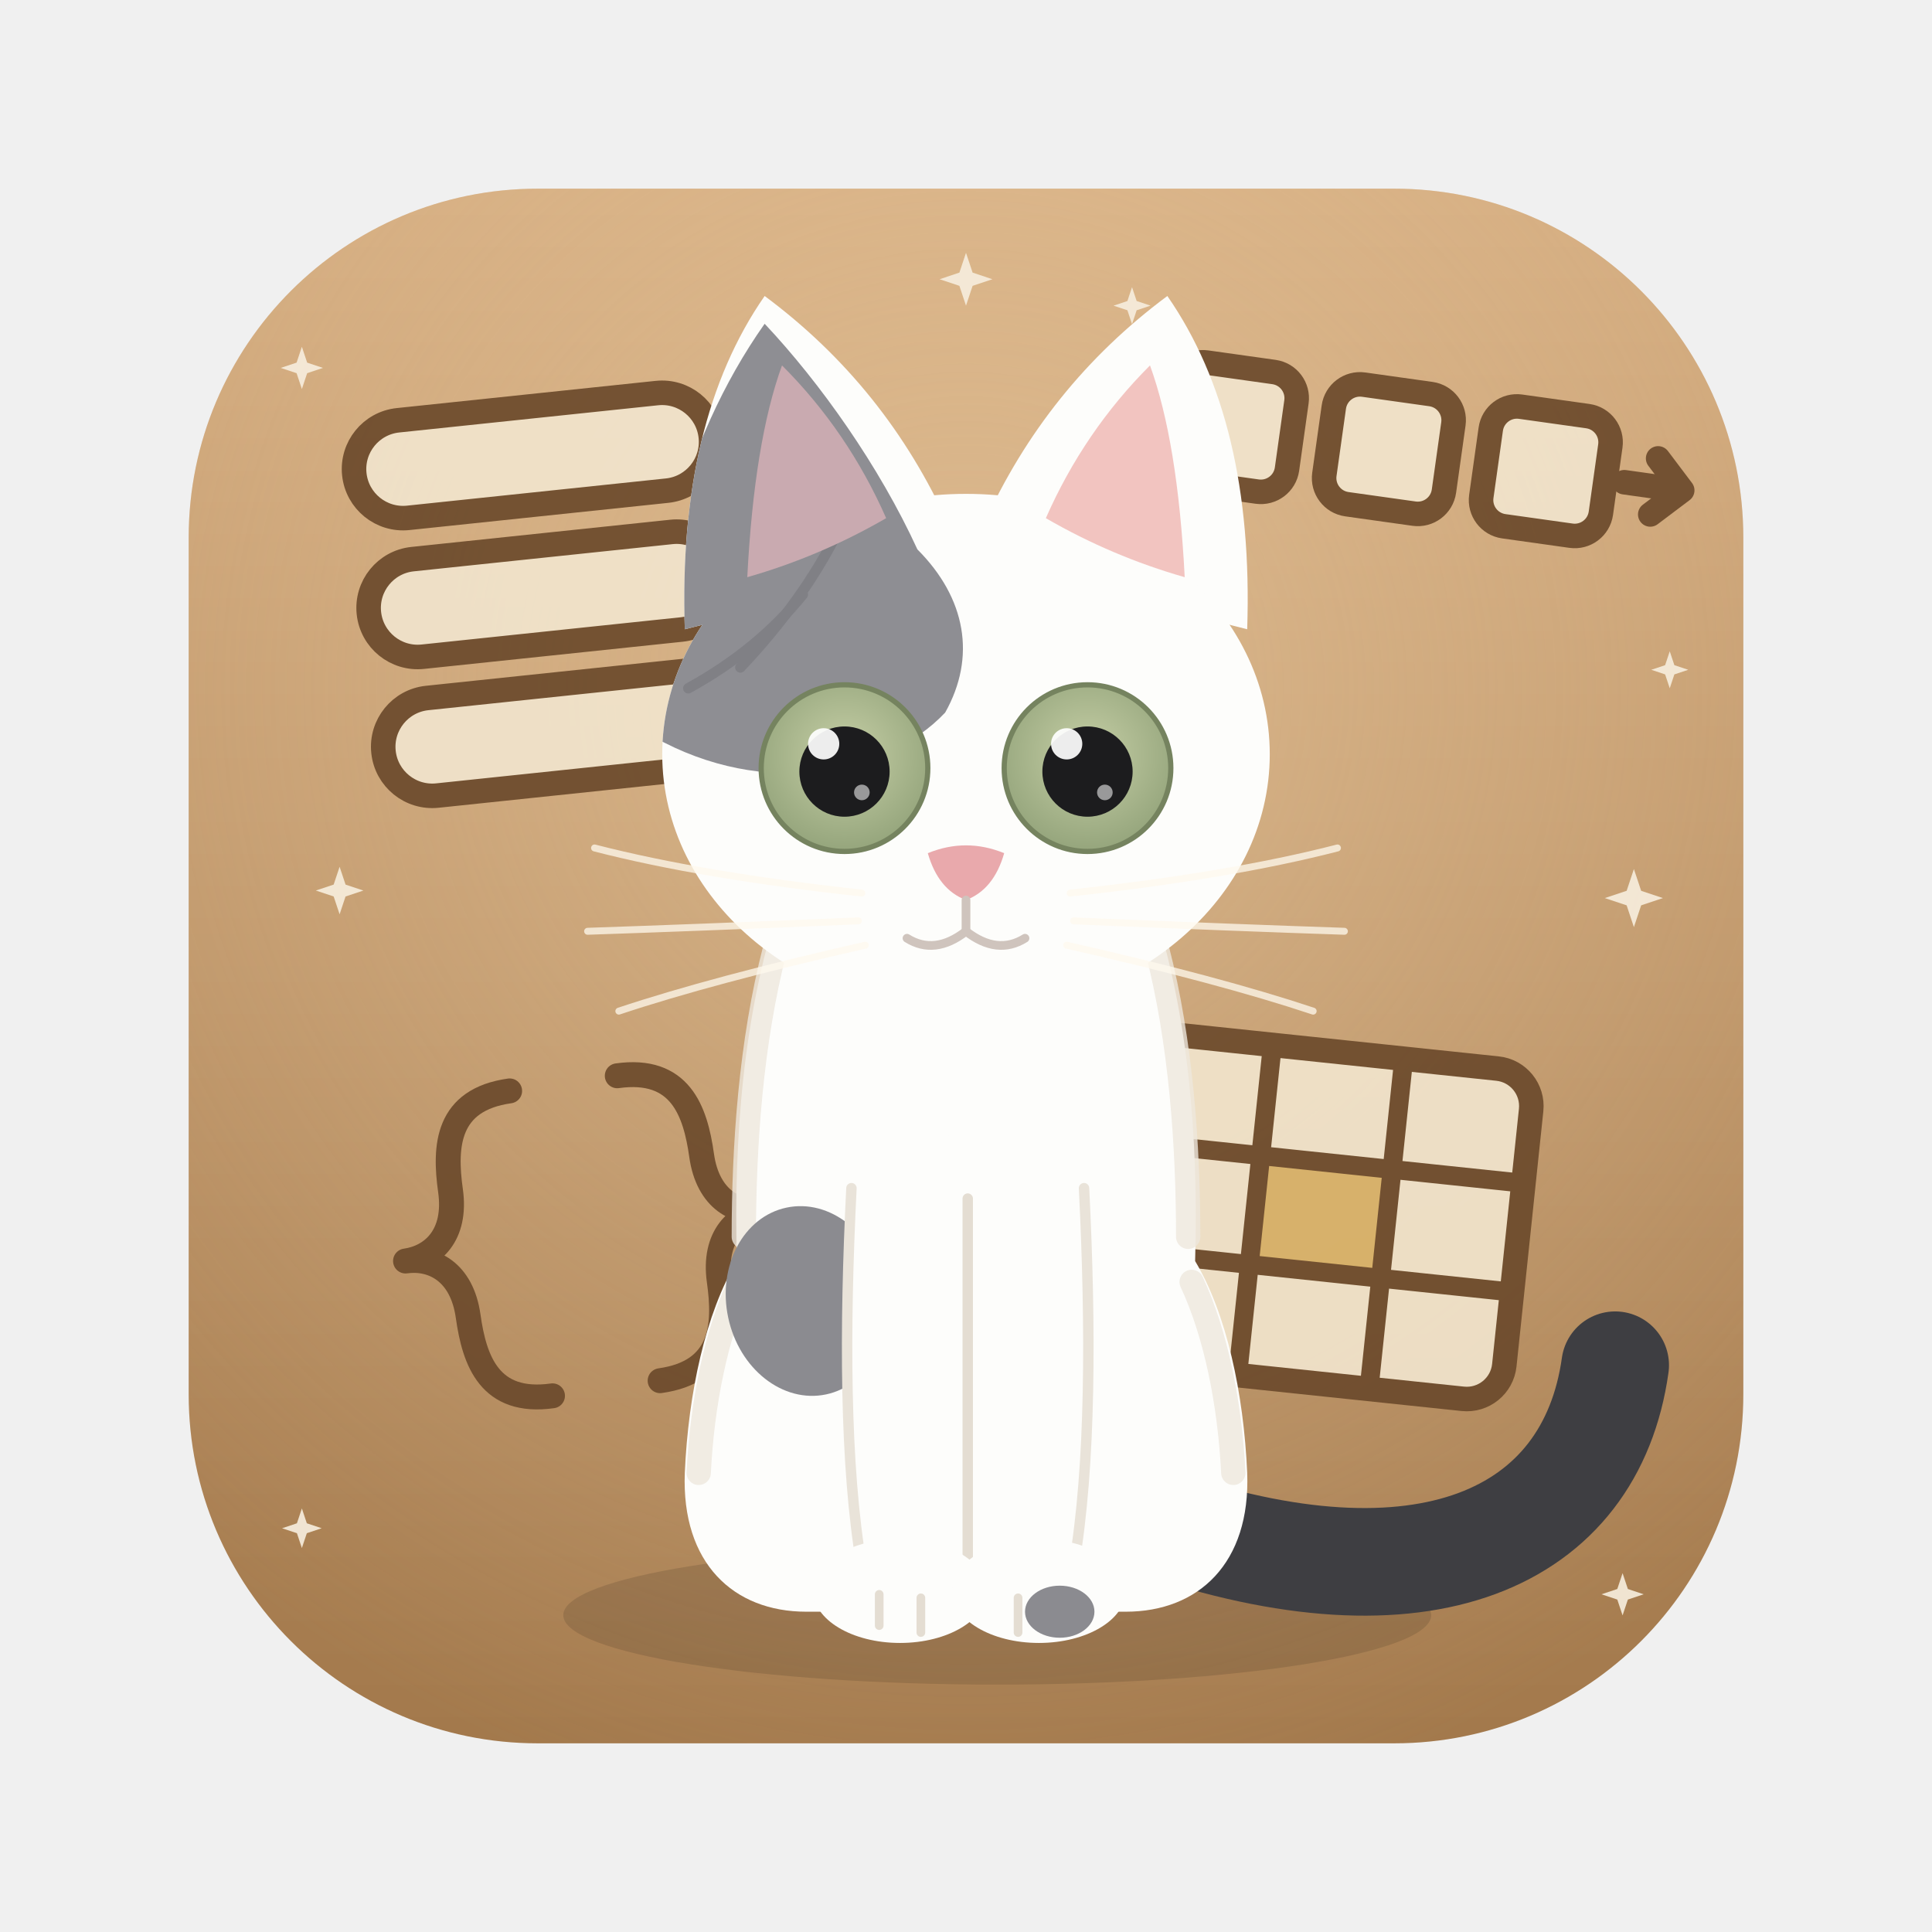
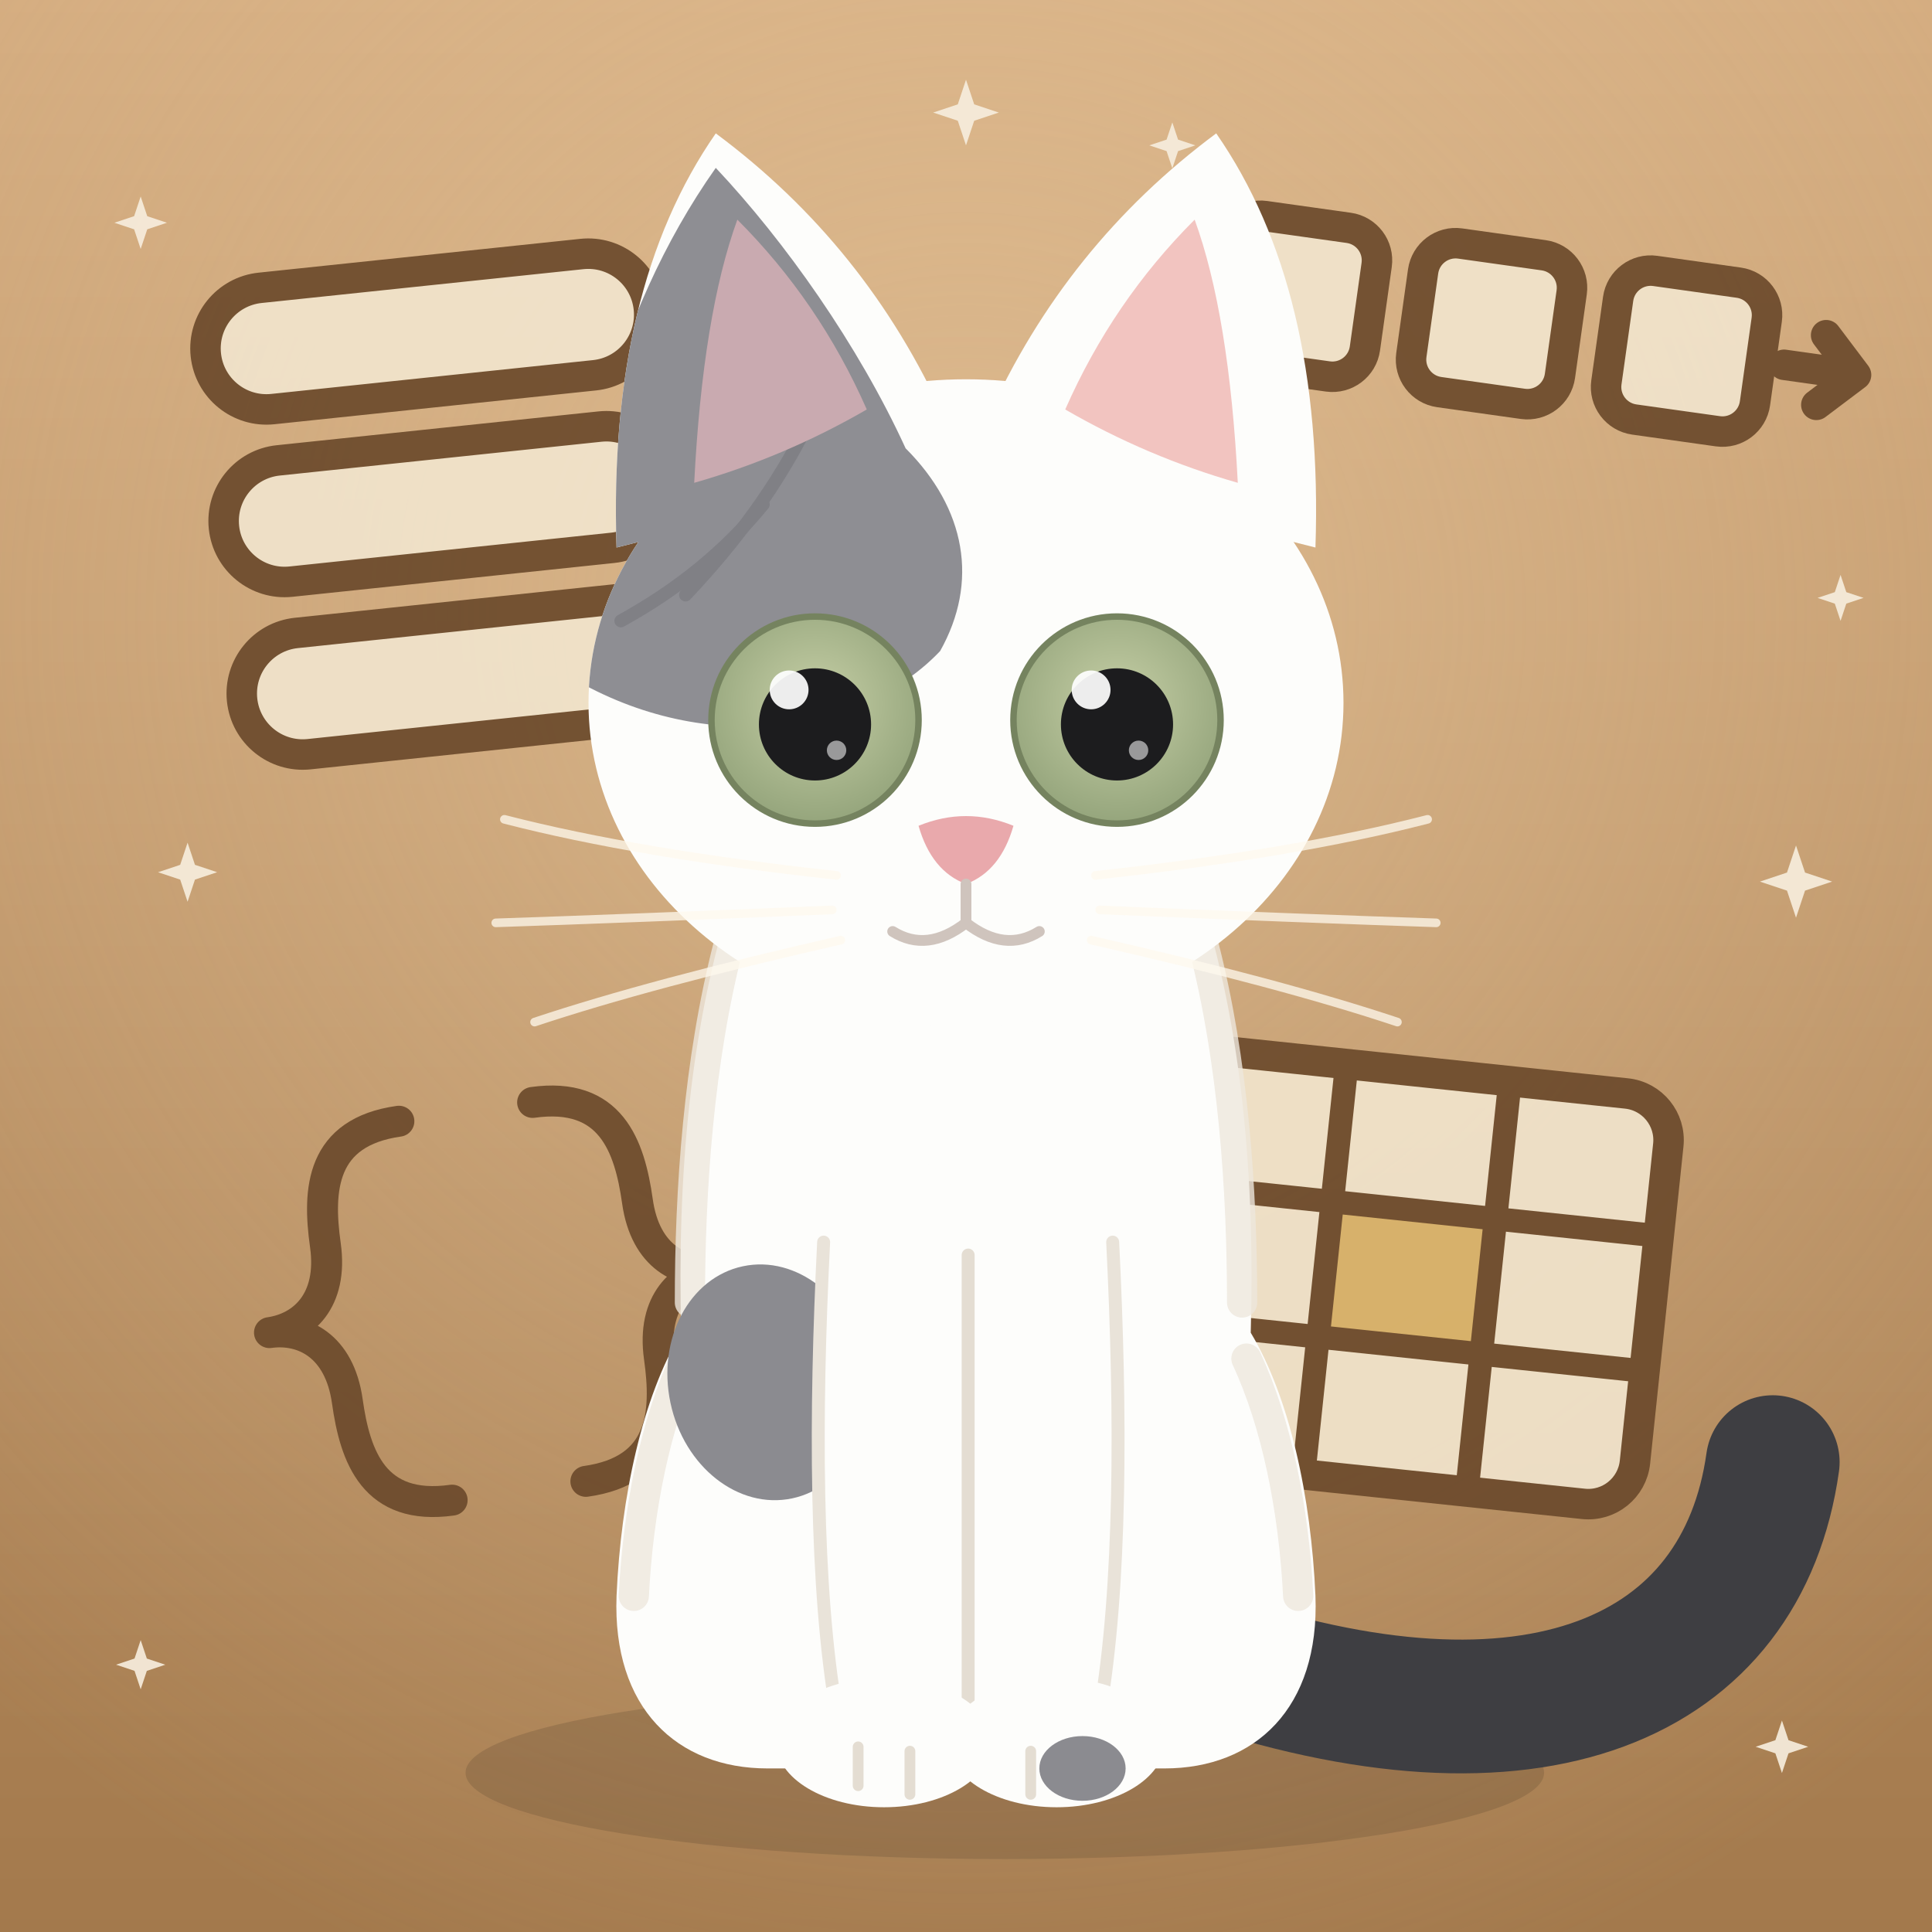
<svg xmlns="http://www.w3.org/2000/svg" viewBox="0 0 1024 1024">
  <defs>
    <linearGradient id="bg" x1="0" y1="0" x2="0" y2="1">
      <stop offset="0" stop-color="#D2A97C" />
      <stop offset="1" stop-color="#A3794C" />
    </linearGradient>
    <radialGradient id="glow" cx="0.5" cy="0.32" r="0.75">
      <stop offset="0" stop-color="#EDCFA6" stop-opacity="0.55" />
      <stop offset="1" stop-color="#EDCFA6" stop-opacity="0" />
    </radialGradient>
    <radialGradient id="iris" cx="0.5" cy="0.42" r="0.65">
      <stop offset="0" stop-color="#C6CFA6" />
      <stop offset="1" stop-color="#8FA077" />
    </radialGradient>
-     <clipPath id="squircle">
-       <rect x="100" y="100" width="824" height="824" rx="185" />
+     <clipPath id="artBounds">
+       <rect x="100" y="100" width="824" height="824" />
    </clipPath>
    <clipPath id="headClip">
      <ellipse cx="512" cy="390" rx="175" ry="150" />
      <path d="M 350 318 Q 346 198 396 126 Q 466 178 502 258 Q 424 300 350 318 Z" />
    </clipPath>
  </defs>
-   <g clip-path="url(#squircle)">
-     <rect x="100" y="100" width="824" height="824" fill="url(#bg)" />
-     <rect x="100" y="100" width="824" height="824" fill="url(#glow)" />
-     <g stroke="#6B4A2B" stroke-width="13" stroke-linecap="round" stroke-linejoin="round" opacity="0.92">
-       <g transform="translate(310 655) rotate(-8) scale(2.4)" fill="none" stroke-width="5.5">
-         <path d="M -12 -34 C -26 -34 -28 -24 -28 -14 C -28 -4 -34 0 -40 0 C -34 0 -28 4 -28 14 C -28 24 -26 34 -12 34" />
-         <path d="M 12 -34 C 26 -34 28 -24 28 -14 C 28 -4 34 0 40 0 C 34 0 28 4 28 14 C 28 24 26 34 12 34" />
-       </g>
-       <g transform="translate(750 240) rotate(8)">
-         <rect x="-130" y="-32" width="64" height="64" rx="14" fill="#F1E4CC" />
-         <rect x="-46" y="-32" width="64" height="64" rx="14" fill="#F1E4CC" />
-         <rect x="38" y="-32" width="64" height="64" rx="14" fill="#F1E4CC" />
-         <path d="M 112 0 L 142 0" fill="none" />
-         <path d="M 128 -15 L 143 0 L 128 15" fill="none" />
-       </g>
-       <g transform="translate(290 315) rotate(-6)">
-         <rect x="-95" y="-100" width="190" height="52" rx="26" fill="#F1E4CC" />
-         <rect x="-95" y="-26" width="190" height="52" rx="26" fill="#F1E4CC" />
-         <rect x="-95" y="48" width="190" height="52" rx="26" fill="#F1E4CC" />
-       </g>
-       <g transform="translate(700 645) rotate(6)">
-         <rect x="-105" y="-88" width="210" height="176" rx="20" fill="#F1E4CC" />
-         <rect x="-35" y="-29" width="70" height="58" fill="#D9B36A" stroke="none" />
-         <path d="M -105 -29 L 105 -29 M -105 29 L 105 29 M -35 -88 L -35 88 M 35 -88 L 35 88" fill="none" stroke-width="10" />
-       </g>
-       <g fill="#F6EDDC" stroke="none">
-         <path transform="translate(512 148)" d="M 0 -14 L 3.5 -3.5 L 14 0 L 3.5 3.5 L 0 14 L -3.5 3.5 L -14 0 L -3.5 -3.5 Z" />
-         <path transform="translate(180 472) scale(0.9)" d="M 0 -14 L 3.5 -3.5 L 14 0 L 3.5 3.5 L 0 14 L -3.5 3.5 L -14 0 L -3.5 -3.5 Z" />
-         <path transform="translate(866 476) scale(1.1)" d="M 0 -14 L 3.5 -3.5 L 14 0 L 3.5 3.5 L 0 14 L -3.5 3.5 L -14 0 L -3.5 -3.5 Z" />
-         <path transform="translate(600 162) scale(0.7)" d="M 0 -14 L 3.5 -3.5 L 14 0 L 3.5 3.5 L 0 14 L -3.5 3.5 L -14 0 L -3.5 -3.5 Z" />
-         <path transform="translate(160 195) scale(0.8)" d="M 0 -14 L 3.5 -3.5 L 14 0 L 3.5 3.5 L 0 14 L -3.5 3.5 L -14 0 L -3.5 -3.5 Z" />
-         <path transform="translate(885 355) scale(0.7)" d="M 0 -14 L 3.5 -3.5 L 14 0 L 3.5 3.5 L 0 14 L -3.5 3.5 L -14 0 L -3.5 -3.5 Z" />
-         <path transform="translate(160 810) scale(0.75)" d="M 0 -14 L 3.5 -3.5 L 14 0 L 3.5 3.5 L 0 14 L -3.5 3.5 L -14 0 L -3.5 -3.5 Z" />
-         <path transform="translate(860 845) scale(0.8)" d="M 0 -14 L 3.5 -3.5 L 14 0 L 3.5 3.5 L 0 14 L -3.5 3.5 L -14 0 L -3.5 -3.5 Z" />
-       </g>
-     </g>
-     <g transform="translate(512 512) scale(0.92) translate(-512 -512)">
-       <ellipse cx="530" cy="886" rx="250" ry="40" fill="#000000" opacity="0.12" />
-       <path d="M 620 832 C 776 886 872 842 886 742" fill="none" stroke="#3E3E42" stroke-width="62" stroke-linecap="round" />
-       <path d="M 404 478                C 384 540 378 610 380 682                C 362 712 352 758 350 804                C 348 856 378 884 420 884                L 604 884                C 646 884 676 856 674 804                C 672 758 662 712 644 682                C 646 610 640 540 620 478                C 586 448 438 448 404 478 Z" fill="#FDFDFB" />
-       <g fill="none" stroke="#EDE7DD" stroke-width="14" stroke-linecap="round" opacity="0.8">
-         <path d="M 402 502 C 388 556 384 616 384 668" />
-         <path d="M 622 502 C 636 556 640 616 640 668" />
-         <path d="M 382 694 C 368 724 360 764 358 804" />
-         <path d="M 642 694 C 656 724 664 764 666 804" />
-       </g>
-       <ellipse cx="420" cy="705" rx="46" ry="55" fill="#8B8B90" transform="rotate(-12 420 705)" />
-       <rect x="446" y="600" width="64" height="270" rx="30" fill="#FDFDFB" />
-       <rect x="516" y="600" width="64" height="270" rx="30" fill="#FDFDFB" />
-       <g fill="none" stroke="#E9E3D9" stroke-width="6" stroke-linecap="round">
-         <path d="M 446 640 C 442 720 442 800 452 858" />
-         <path d="M 580 640 C 584 720 584 800 574 858" />
-         <path d="M 513 646 L 513 852" stroke="#E4DDD2" />
-       </g>
-       <ellipse cx="474" cy="872" rx="50" ry="30" fill="#FDFDFB" />
-       <ellipse cx="554" cy="872" rx="50" ry="30" fill="#FDFDFB" />
-       <g fill="none" stroke="#E4DDD2" stroke-width="5" stroke-linecap="round">
-         <path d="M 462 892 L 462 874" />
-         <path d="M 486 896 L 486 876" />
-         <path d="M 542 896 L 542 876" />
-       </g>
-       <ellipse cx="566" cy="884" rx="20" ry="15" fill="#8B8B90" />
-       <path d="M 350 318 Q 346 198 396 126 Q 466 178 502 258 Q 424 300 350 318 Z" fill="#FDFDFB" />
-       <path d="M 674 318 Q 678 198 628 126 Q 558 178 522 258 Q 600 300 674 318 Z" fill="#FDFDFB" />
-       <ellipse cx="512" cy="390" rx="175" ry="150" fill="#FDFDFB" />
-       <g clip-path="url(#headClip)">
-         <path d="M 332 380                  C 326 300 348 210 396 142                  C 428 176 462 224 484 272                  C 512 300 518 334 500 366                  C 466 402 396 416 332 380 Z" fill="#8E8E93" />
-         <g fill="none" stroke="#74747A" stroke-width="6" stroke-linecap="round" opacity="0.55">
-           <path d="M 382 340 Q 418 302 438 262" />
-           <path d="M 352 352 Q 392 330 418 298" />
+   <g transform="matrix(1.242718 0 0 1.242718 -124.2718 -124.2718)">
+     <g clip-path="url(#artBounds)">
+       <rect x="100" y="100" width="824" height="824" fill="url(#bg)" />
+       <rect x="100" y="100" width="824" height="824" fill="url(#glow)" />
+       <g stroke="#6B4A2B" stroke-width="13" stroke-linecap="round" stroke-linejoin="round" opacity="0.92">
+         <g transform="translate(310 655) rotate(-8) scale(2.4)" fill="none" stroke-width="5.5">
+           <path d="M -12 -34 C -26 -34 -28 -24 -28 -14 C -28 -4 -34 0 -40 0 C -34 0 -28 4 -28 14 C -28 24 -26 34 -12 34" />
+           <path d="M 12 -34 C 26 -34 28 -24 28 -14 C 28 -4 34 0 40 0 C 34 0 28 4 28 14 C 28 24 26 34 12 34" />
+         </g>
+         <g transform="translate(750 240) rotate(8)">
+           <rect x="-130" y="-32" width="64" height="64" rx="14" fill="#F1E4CC" />
+           <rect x="-46" y="-32" width="64" height="64" rx="14" fill="#F1E4CC" />
+           <rect x="38" y="-32" width="64" height="64" rx="14" fill="#F1E4CC" />
+           <path d="M 112 0 L 142 0" fill="none" />
+           <path d="M 128 -15 L 143 0 L 128 15" fill="none" />
+         </g>
+         <g transform="translate(290 315) rotate(-6)">
+           <rect x="-95" y="-100" width="190" height="52" rx="26" fill="#F1E4CC" />
+           <rect x="-95" y="-26" width="190" height="52" rx="26" fill="#F1E4CC" />
+           <rect x="-95" y="48" width="190" height="52" rx="26" fill="#F1E4CC" />
+         </g>
+         <g transform="translate(700 645) rotate(6)">
+           <rect x="-105" y="-88" width="210" height="176" rx="20" fill="#F1E4CC" />
+           <rect x="-35" y="-29" width="70" height="58" fill="#D9B36A" stroke="none" />
+           <path d="M -105 -29 L 105 -29 M -105 29 L 105 29 M -35 -88 L -35 88 M 35 -88 L 35 88" fill="none" stroke-width="10" />
+         </g>
+         <g fill="#F6EDDC" stroke="none">
+           <path transform="translate(512 148)" d="M 0 -14 L 3.5 -3.5 L 14 0 L 3.5 3.5 L 0 14 L -3.5 3.5 L -14 0 L -3.5 -3.5 Z" />
+           <path transform="translate(180 472) scale(0.9)" d="M 0 -14 L 3.5 -3.5 L 14 0 L 3.5 3.5 L 0 14 L -3.5 3.5 L -14 0 L -3.5 -3.5 Z" />
+           <path transform="translate(866 476) scale(1.1)" d="M 0 -14 L 3.5 -3.5 L 14 0 L 3.5 3.5 L 0 14 L -3.5 3.5 L -14 0 L -3.5 -3.5 Z" />
+           <path transform="translate(600 162) scale(0.7)" d="M 0 -14 L 3.5 -3.5 L 14 0 L 3.5 3.5 L 0 14 L -3.5 3.5 L -14 0 L -3.5 -3.5 Z" />
+           <path transform="translate(160 195) scale(0.8)" d="M 0 -14 L 3.5 -3.5 L 14 0 L 3.5 3.5 L 0 14 L -3.5 3.5 L -14 0 L -3.5 -3.5 Z" />
+           <path transform="translate(885 355) scale(0.7)" d="M 0 -14 L 3.5 -3.5 L 14 0 L 3.5 3.5 L 0 14 L -3.5 3.5 L -14 0 L -3.5 -3.5 Z" />
+           <path transform="translate(160 810) scale(0.75)" d="M 0 -14 L 3.5 -3.5 L 14 0 L 3.5 3.5 L 0 14 L -3.5 3.5 L -14 0 L -3.5 -3.5 Z" />
+           <path transform="translate(860 845) scale(0.8)" d="M 0 -14 L 3.5 -3.5 L 14 0 L 3.5 3.5 L 0 14 L -3.5 3.5 L -14 0 L -3.5 -3.5 Z" />
        </g>
      </g>
-       <path d="M 386 288 Q 390 210 406 166 Q 444 204 466 254 Q 428 276 386 288 Z" fill="#C9AAB0" />
-       <path d="M 638 288 Q 634 210 618 166 Q 580 204 558 254 Q 596 276 638 288 Z" fill="#F2C4C0" />
-       <g>
-         <circle cx="442" cy="398" r="48" fill="url(#iris)" stroke="#75835F" stroke-width="3" />
-         <circle cx="582" cy="398" r="48" fill="url(#iris)" stroke="#75835F" stroke-width="3" />
-         <circle cx="442" cy="400" r="26" fill="#1C1C1E" />
-         <circle cx="582" cy="400" r="26" fill="#1C1C1E" />
-         <circle cx="430" cy="384" r="9" fill="#FFFFFF" opacity="0.92" />
-         <circle cx="570" cy="384" r="9" fill="#FFFFFF" opacity="0.92" />
-         <circle cx="452" cy="412" r="4.5" fill="#FFFFFF" opacity="0.55" />
-         <circle cx="592" cy="412" r="4.5" fill="#FFFFFF" opacity="0.55" />
-       </g>
-       <path d="M 490 447 Q 512 438 534 447 Q 528 468 512 474 Q 496 468 490 447 Z" fill="#E9A9AC" />
-       <g fill="none" stroke="#CFC4BD" stroke-width="5" stroke-linecap="round">
-         <path d="M 512 474 L 512 492" />
-         <path d="M 512 492 Q 494 506 478 496" />
-         <path d="M 512 492 Q 530 506 546 496" />
-       </g>
-       <g fill="none" stroke="#FFF9EE" stroke-width="4" stroke-linecap="round" opacity="0.75">
-         <path d="M 452 470 Q 360 460 298 444" />
-         <path d="M 450 486 Q 354 490 294 492" />
-         <path d="M 454 500 Q 366 520 312 538" />
-         <path d="M 572 470 Q 664 460 726 444" />
-         <path d="M 574 486 Q 670 490 730 492" />
-         <path d="M 570 500 Q 658 520 712 538" />
+       <g transform="translate(512 512) scale(0.92) translate(-512 -512)">
+         <ellipse cx="530" cy="886" rx="250" ry="40" fill="#000000" opacity="0.12" />
+         <path d="M 620 832 C 776 886 872 842 886 742" fill="none" stroke="#3E3E42" stroke-width="62" stroke-linecap="round" />
+         <path d="M 404 478                C 384 540 378 610 380 682                C 362 712 352 758 350 804                C 348 856 378 884 420 884                L 604 884                C 646 884 676 856 674 804                C 672 758 662 712 644 682                C 646 610 640 540 620 478                C 586 448 438 448 404 478 Z" fill="#FDFDFB" />
+         <g fill="none" stroke="#EDE7DD" stroke-width="14" stroke-linecap="round" opacity="0.8">
+           <path d="M 402 502 C 388 556 384 616 384 668" />
+           <path d="M 622 502 C 636 556 640 616 640 668" />
+           <path d="M 382 694 C 368 724 360 764 358 804" />
+           <path d="M 642 694 C 656 724 664 764 666 804" />
+         </g>
+         <ellipse cx="420" cy="705" rx="46" ry="55" fill="#8B8B90" transform="rotate(-12 420 705)" />
+         <rect x="446" y="600" width="64" height="270" rx="30" fill="#FDFDFB" />
+         <rect x="516" y="600" width="64" height="270" rx="30" fill="#FDFDFB" />
+         <g fill="none" stroke="#E9E3D9" stroke-width="6" stroke-linecap="round">
+           <path d="M 446 640 C 442 720 442 800 452 858" />
+           <path d="M 580 640 C 584 720 584 800 574 858" />
+           <path d="M 513 646 L 513 852" stroke="#E4DDD2" />
+         </g>
+         <ellipse cx="474" cy="872" rx="50" ry="30" fill="#FDFDFB" />
+         <ellipse cx="554" cy="872" rx="50" ry="30" fill="#FDFDFB" />
+         <g fill="none" stroke="#E4DDD2" stroke-width="5" stroke-linecap="round">
+           <path d="M 462 892 L 462 874" />
+           <path d="M 486 896 L 486 876" />
+           <path d="M 542 896 L 542 876" />
+         </g>
+         <ellipse cx="566" cy="884" rx="20" ry="15" fill="#8B8B90" />
+         <path d="M 350 318 Q 346 198 396 126 Q 466 178 502 258 Q 424 300 350 318 Z" fill="#FDFDFB" />
+         <path d="M 674 318 Q 678 198 628 126 Q 558 178 522 258 Q 600 300 674 318 Z" fill="#FDFDFB" />
+         <ellipse cx="512" cy="390" rx="175" ry="150" fill="#FDFDFB" />
+         <g clip-path="url(#headClip)">
+           <path d="M 332 380                  C 326 300 348 210 396 142                  C 428 176 462 224 484 272                  C 512 300 518 334 500 366                  C 466 402 396 416 332 380 Z" fill="#8E8E93" />
+           <g fill="none" stroke="#74747A" stroke-width="6" stroke-linecap="round" opacity="0.55">
+             <path d="M 382 340 Q 418 302 438 262" />
+             <path d="M 352 352 Q 392 330 418 298" />
+           </g>
+         </g>
+         <path d="M 386 288 Q 390 210 406 166 Q 444 204 466 254 Q 428 276 386 288 Z" fill="#C9AAB0" />
+         <path d="M 638 288 Q 634 210 618 166 Q 580 204 558 254 Q 596 276 638 288 Z" fill="#F2C4C0" />
+         <g>
+           <circle cx="442" cy="398" r="48" fill="url(#iris)" stroke="#75835F" stroke-width="3" />
+           <circle cx="582" cy="398" r="48" fill="url(#iris)" stroke="#75835F" stroke-width="3" />
+           <circle cx="442" cy="400" r="26" fill="#1C1C1E" />
+           <circle cx="582" cy="400" r="26" fill="#1C1C1E" />
+           <circle cx="430" cy="384" r="9" fill="#FFFFFF" opacity="0.92" />
+           <circle cx="570" cy="384" r="9" fill="#FFFFFF" opacity="0.92" />
+           <circle cx="452" cy="412" r="4.5" fill="#FFFFFF" opacity="0.55" />
+           <circle cx="592" cy="412" r="4.5" fill="#FFFFFF" opacity="0.55" />
+         </g>
+         <path d="M 490 447 Q 512 438 534 447 Q 528 468 512 474 Q 496 468 490 447 Z" fill="#E9A9AC" />
+         <g fill="none" stroke="#CFC4BD" stroke-width="5" stroke-linecap="round">
+           <path d="M 512 474 L 512 492" />
+           <path d="M 512 492 Q 494 506 478 496" />
+           <path d="M 512 492 Q 530 506 546 496" />
+         </g>
+         <g fill="none" stroke="#FFF9EE" stroke-width="4" stroke-linecap="round" opacity="0.75">
+           <path d="M 452 470 Q 360 460 298 444" />
+           <path d="M 450 486 Q 354 490 294 492" />
+           <path d="M 454 500 Q 366 520 312 538" />
+           <path d="M 572 470 Q 664 460 726 444" />
+           <path d="M 574 486 Q 670 490 730 492" />
+           <path d="M 570 500 Q 658 520 712 538" />
+         </g>
      </g>
    </g>
  </g>
</svg>
